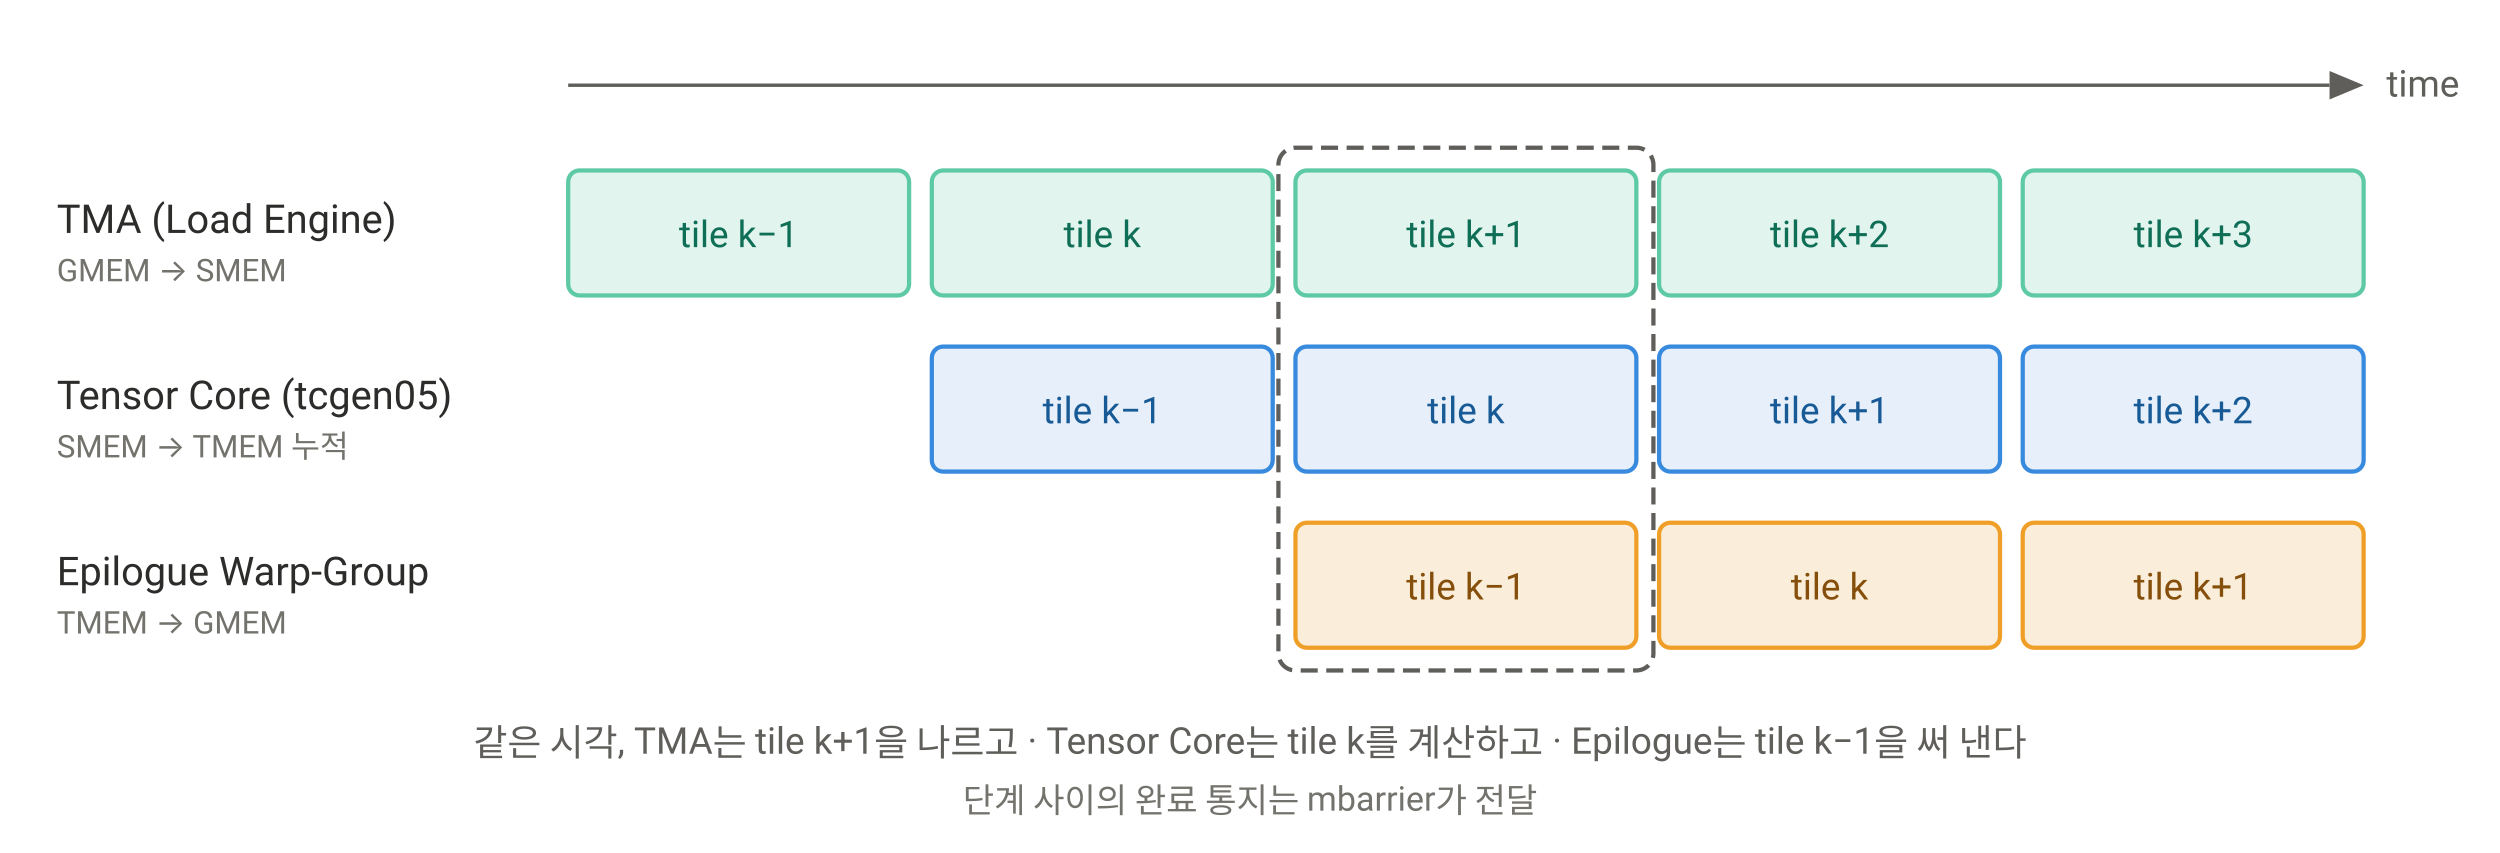
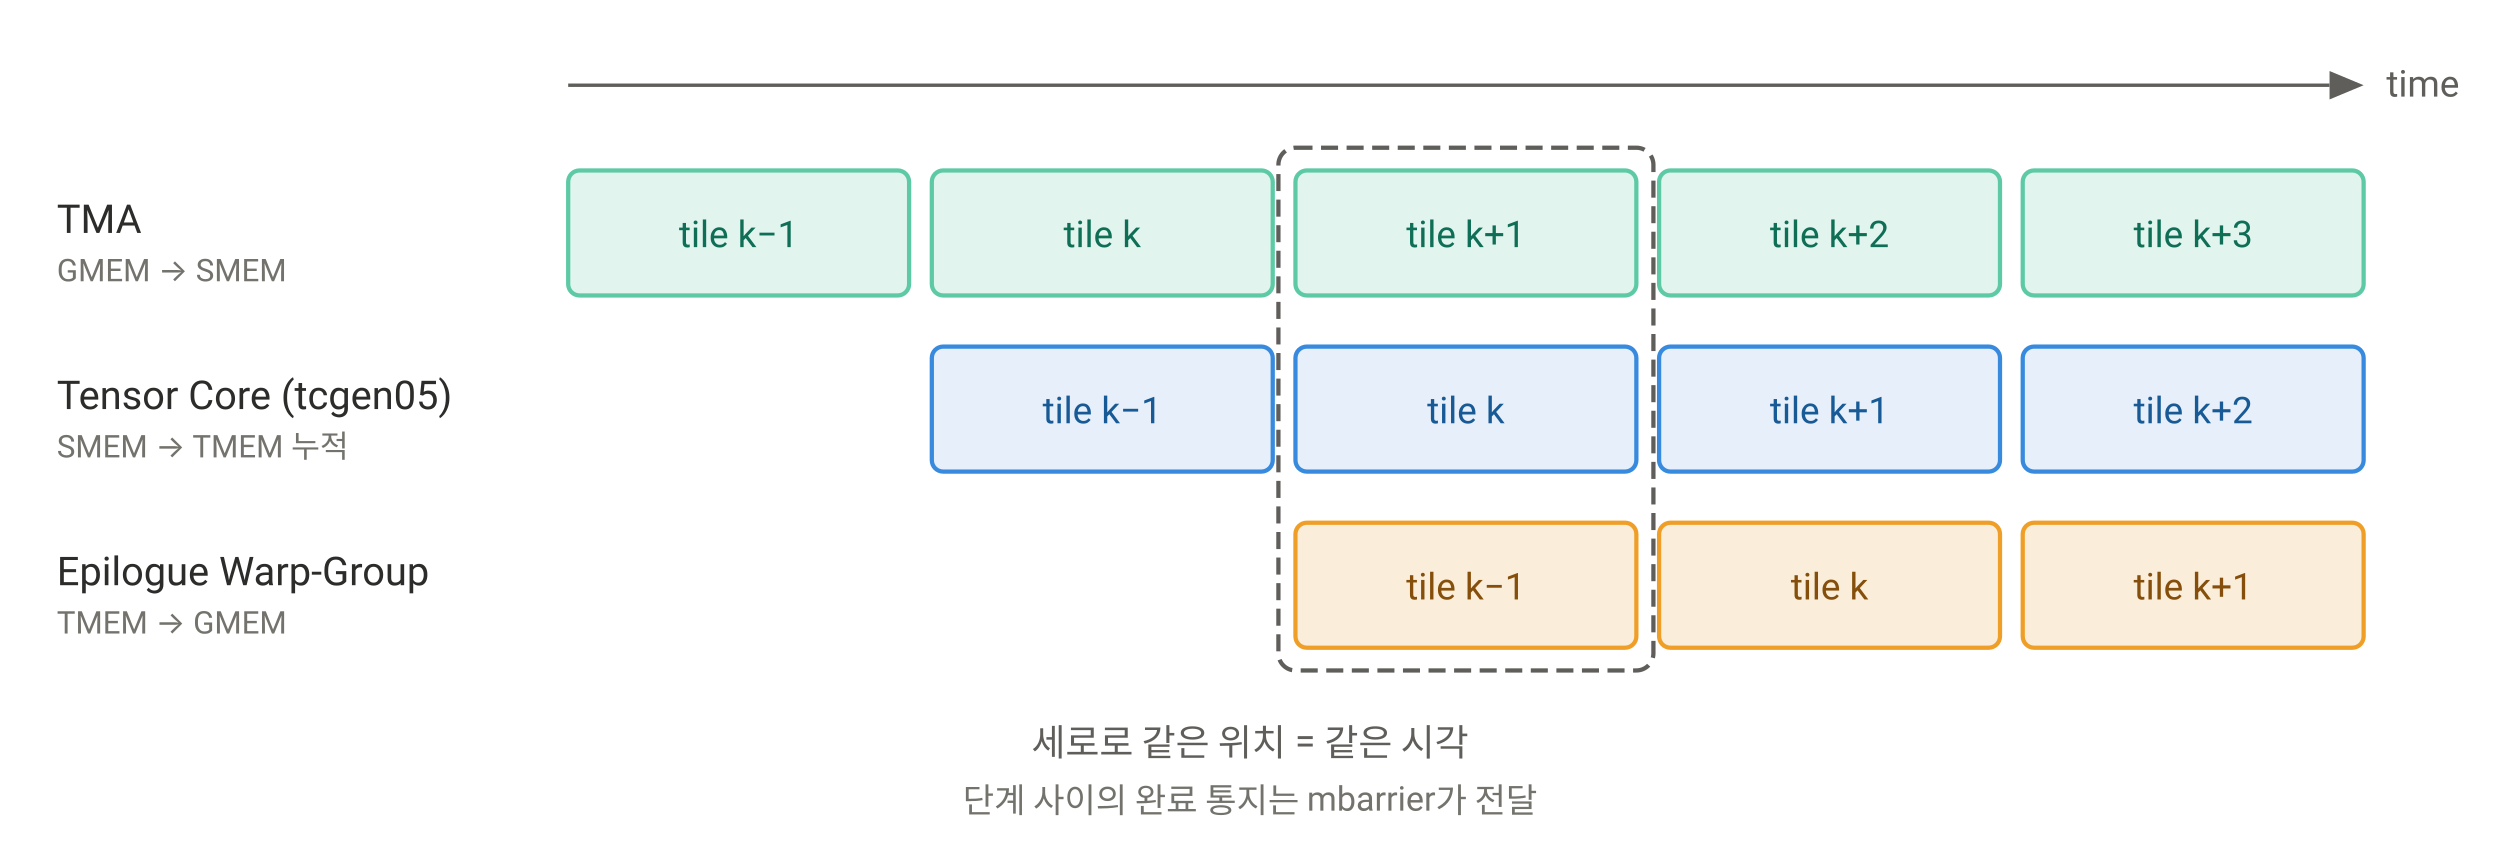
<svg xmlns="http://www.w3.org/2000/svg" width="880" height="300" viewBox="0 0 880 300" font-family="-apple-system, BlinkMacSystemFont, 'Segoe UI', Roboto, 'Apple SD Gothic Neo', 'Malgun Gothic', sans-serif">
  <g stroke="#5F5E5A" stroke-width="1.2" fill="none">
    <line x1="200" y1="30" x2="820" y2="30" />
  </g>
  <polygon points="820,25 832,30 820,35" fill="#5F5E5A" />
  <text x="840" y="34" font-size="13" fill="#5F5E5A">time</text>
  <g>
-     <text x="20" y="82" font-size="14" fill="#2C2C2A">TMA (Load Engine)</text>
+     <text x="20" y="82" font-size="14" fill="#2C2C2A">TMA</text>
    <text x="20" y="99" font-size="11" fill="#73726c">GMEM → SMEM</text>
    <text x="20" y="144" font-size="14" fill="#2C2C2A">Tensor Core (tcgen05)</text>
    <text x="20" y="161" font-size="11" fill="#73726c">SMEM → TMEM 누적</text>
    <text x="20" y="206" font-size="14" fill="#2C2C2A">Epilogue Warp-Group</text>
    <text x="20" y="223" font-size="11" fill="#73726c">TMEM → GMEM</text>
  </g>
  <g>
    <rect x="200" y="60" width="120" height="44" rx="4" fill="#E1F5EE" stroke="#5DCAA5" stroke-width="1.5" />
    <rect x="328" y="60" width="120" height="44" rx="4" fill="#E1F5EE" stroke="#5DCAA5" stroke-width="1.5" />
    <rect x="456" y="60" width="120" height="44" rx="4" fill="#E1F5EE" stroke="#5DCAA5" stroke-width="1.5" />
    <rect x="584" y="60" width="120" height="44" rx="4" fill="#E1F5EE" stroke="#5DCAA5" stroke-width="1.5" />
    <rect x="712" y="60" width="120" height="44" rx="4" fill="#E1F5EE" stroke="#5DCAA5" stroke-width="1.5" />
    <g font-size="13" fill="#0F6E56" text-anchor="middle">
      <text x="260" y="87">tile k−1</text>
      <text x="388" y="87">tile k</text>
      <text x="516" y="87">tile k+1</text>
      <text x="644" y="87">tile k+2</text>
      <text x="772" y="87">tile k+3</text>
    </g>
  </g>
  <g>
    <rect x="328" y="122" width="120" height="44" rx="4" fill="#E7F0FA" stroke="#378ADD" stroke-width="1.5" />
    <rect x="456" y="122" width="120" height="44" rx="4" fill="#E7F0FA" stroke="#378ADD" stroke-width="1.5" />
    <rect x="584" y="122" width="120" height="44" rx="4" fill="#E7F0FA" stroke="#378ADD" stroke-width="1.5" />
    <rect x="712" y="122" width="120" height="44" rx="4" fill="#E7F0FA" stroke="#378ADD" stroke-width="1.5" />
    <g font-size="13" fill="#175A96" text-anchor="middle">
      <text x="388" y="149">tile k−1</text>
      <text x="516" y="149">tile k</text>
      <text x="644" y="149">tile k+1</text>
      <text x="772" y="149">tile k+2</text>
    </g>
  </g>
  <g>
    <rect x="456" y="184" width="120" height="44" rx="4" fill="#FAEEDA" stroke="#EF9F27" stroke-width="1.5" />
    <rect x="584" y="184" width="120" height="44" rx="4" fill="#FAEEDA" stroke="#EF9F27" stroke-width="1.5" />
    <rect x="712" y="184" width="120" height="44" rx="4" fill="#FAEEDA" stroke="#EF9F27" stroke-width="1.5" />
    <g font-size="13" fill="#854F0B" text-anchor="middle">
      <text x="516" y="211">tile k−1</text>
      <text x="644" y="211">tile k</text>
      <text x="772" y="211">tile k+1</text>
    </g>
  </g>
  <rect x="450" y="52" width="132" height="184" rx="6" fill="none" stroke="#5F5E5A" stroke-width="1.5" stroke-dasharray="6 3" />
-   <text x="440" y="266" text-anchor="middle" font-size="13" fill="#5F5E5A">같은 시각, TMA는 tile k+1을 나르고 · Tensor Core는 tile k를 계산하고 · Epilogue는 tile k−1을 써 낸다</text>
+   <text x="440" y="266" text-anchor="middle" font-size="13" fill="#5F5E5A">세로로 같은 위치 = 같은 시각</text>
  <text x="440" y="286" text-anchor="middle" font-size="12" fill="#73726c">단계 사이의 완료 통지는 mbarrier가 전달</text>
</svg>
